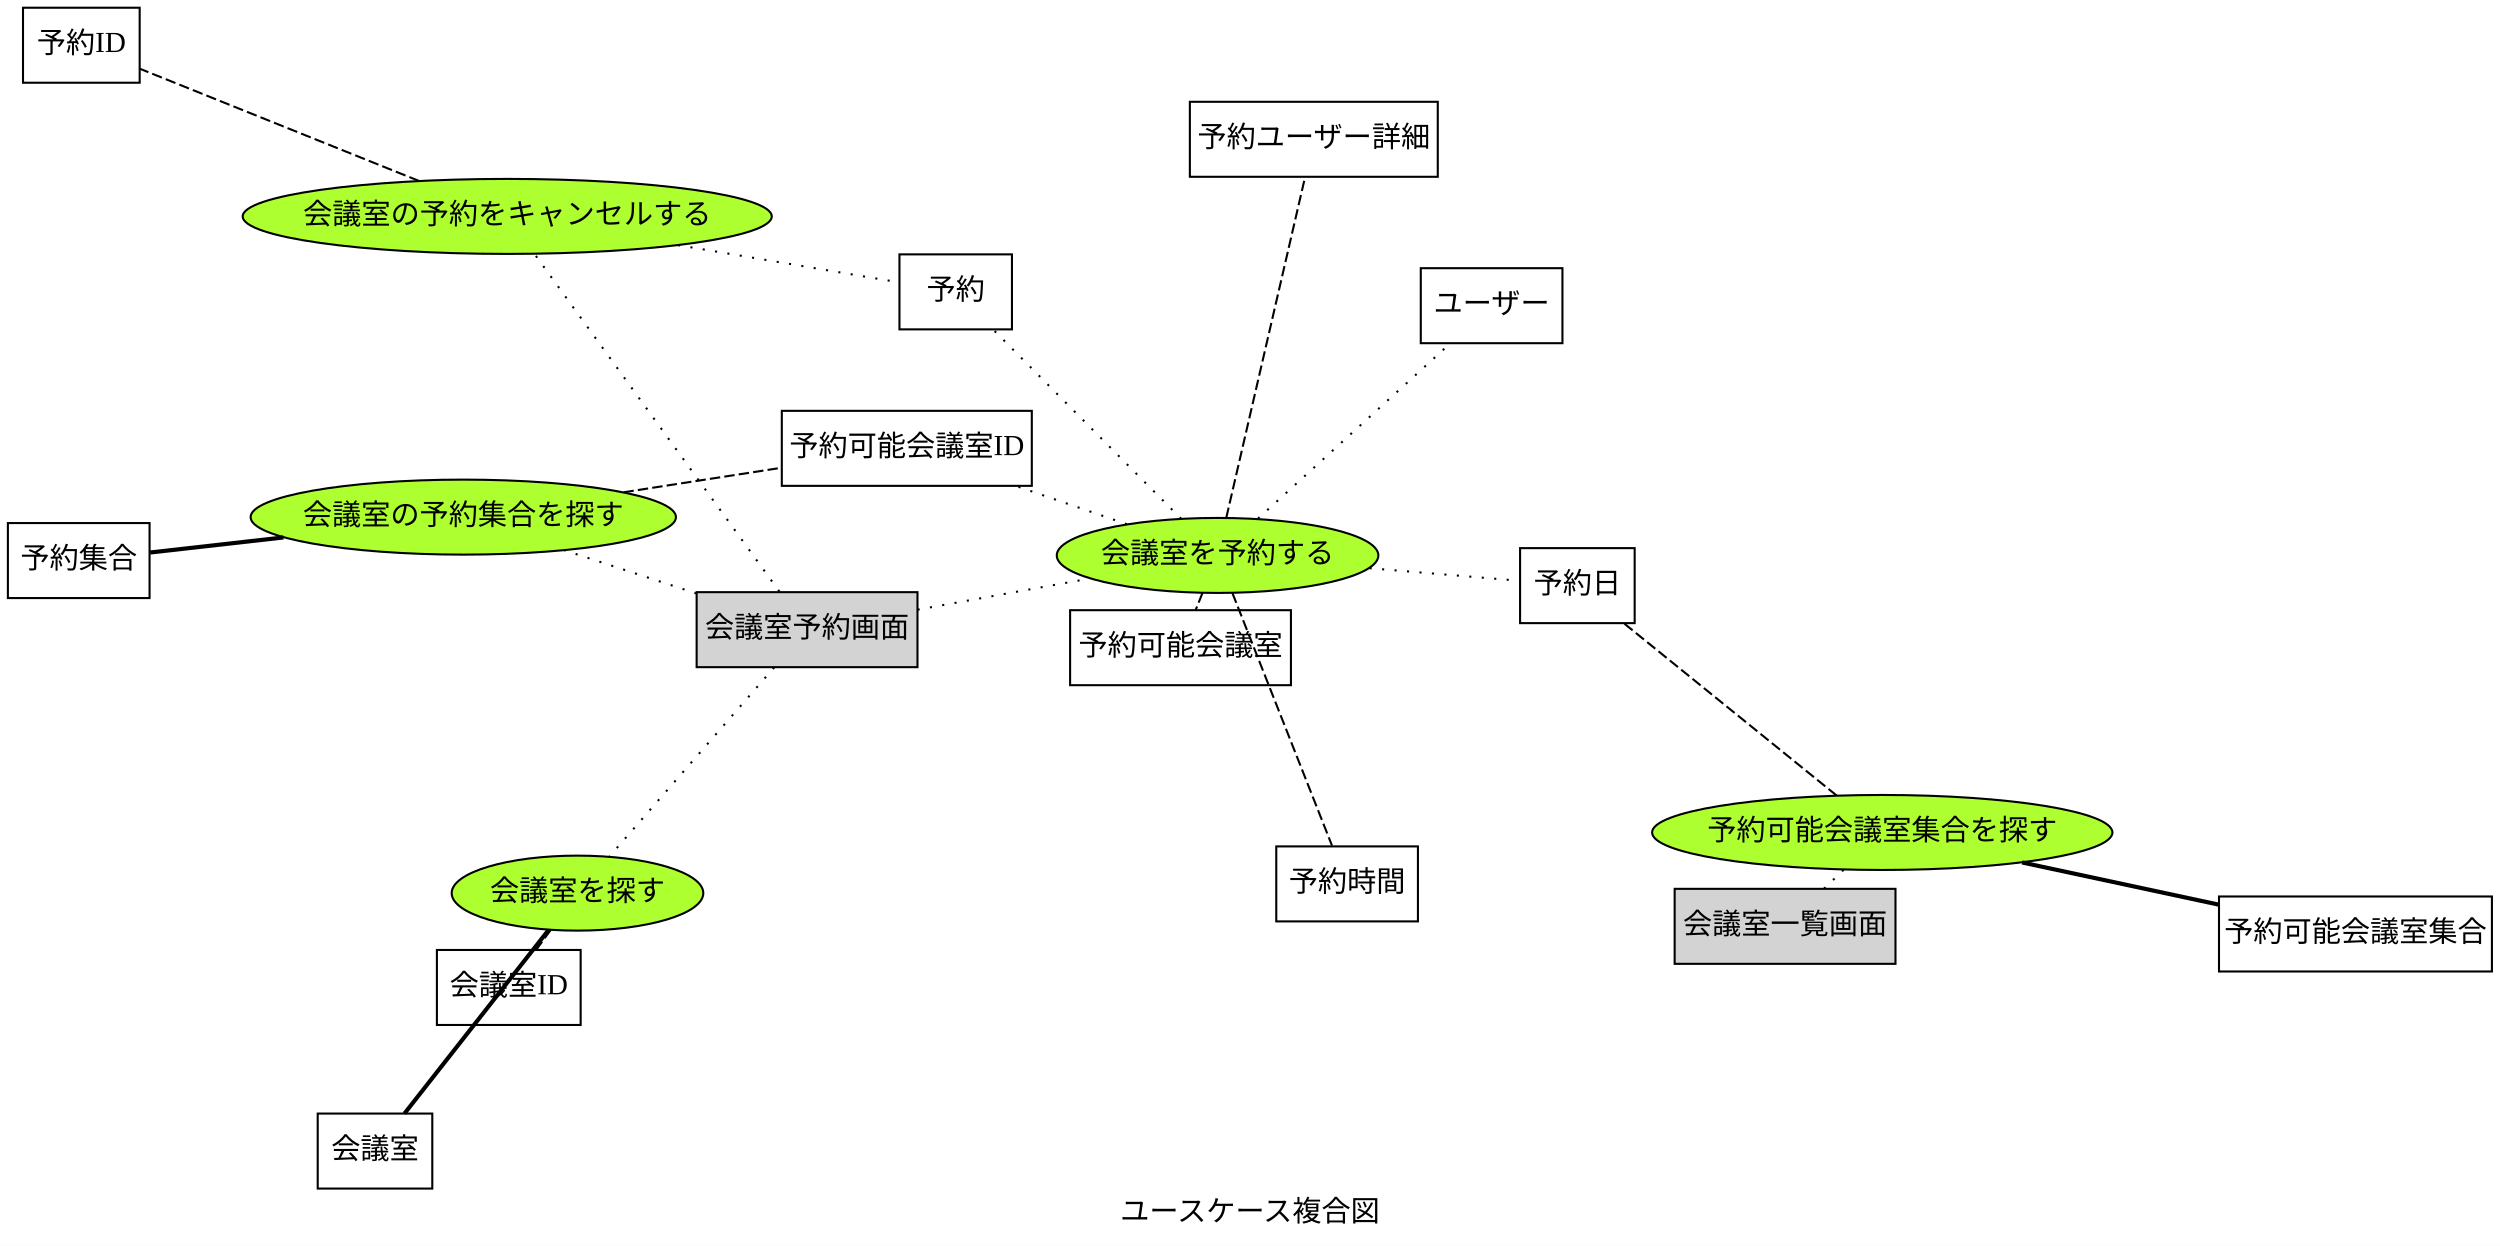
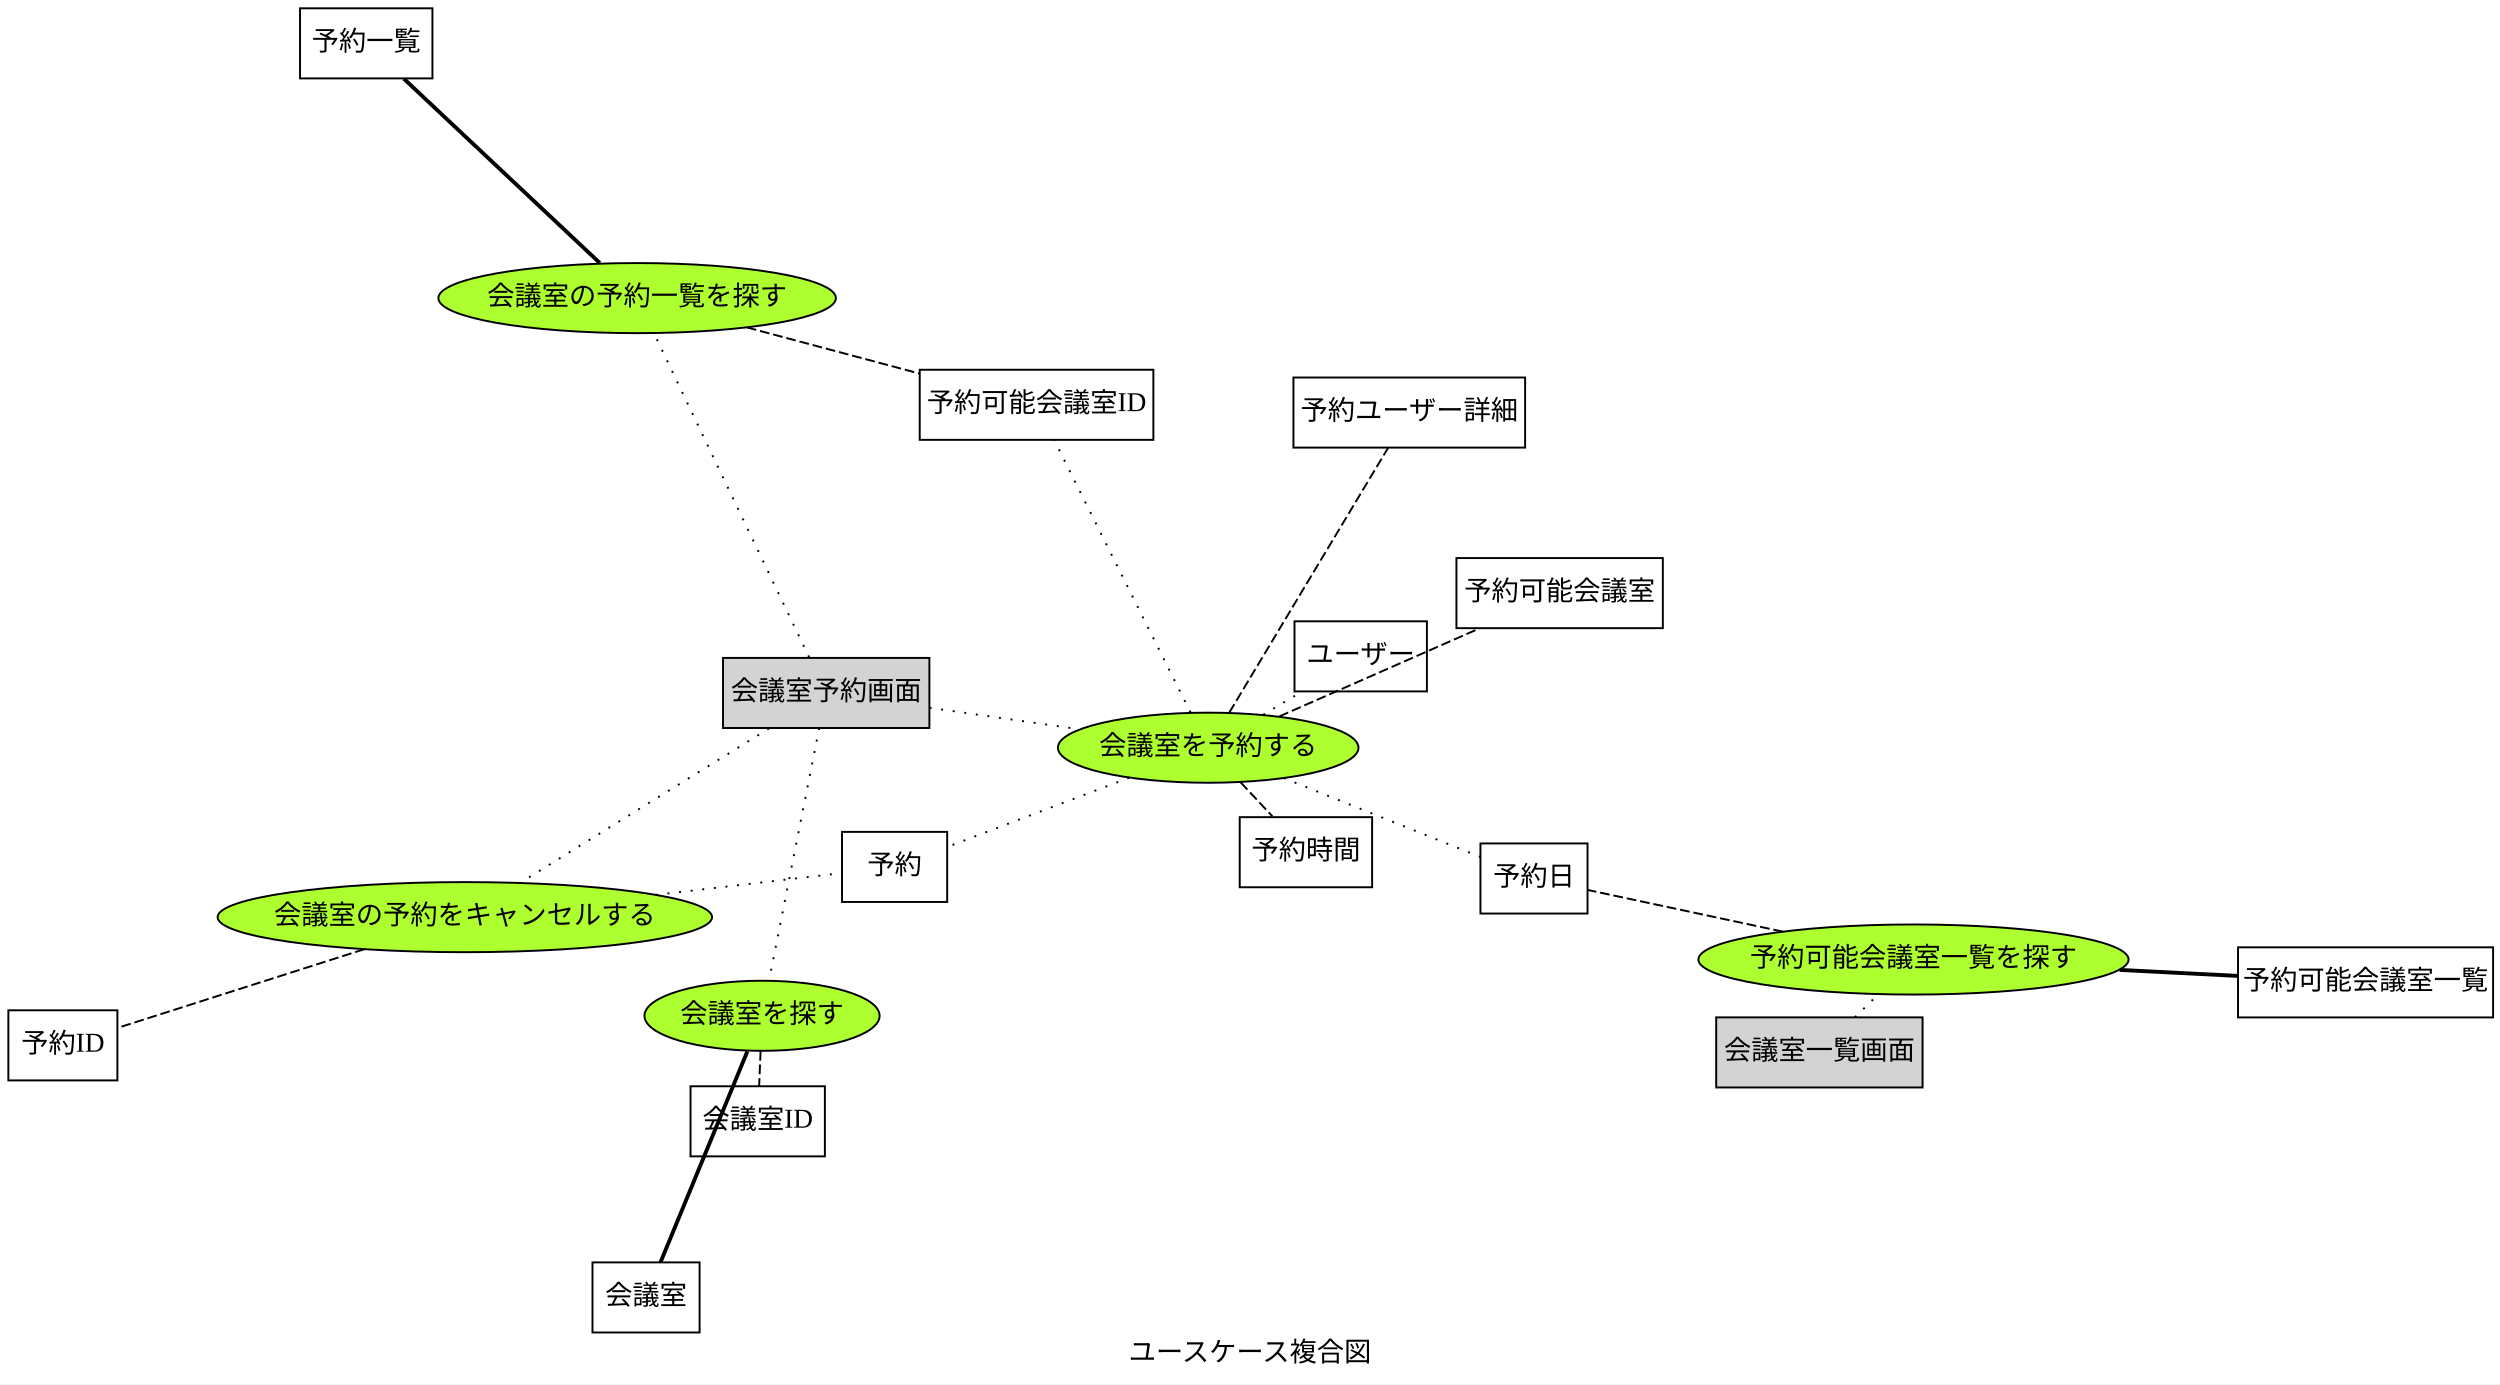
- <svg xmlns="http://www.w3.org/2000/svg" xmlns:xlink="http://www.w3.org/1999/xlink" width="1200px" height="598px" viewBox="0.00 0.00 1200.00 598.00">
-   <g id="graph0" class="graph" transform="scale(1.0 1.0) rotate(0) translate(4 571)">
-     <polygon fill="white" stroke="none" points="-4,27 -4,-571 1196,-571 1196,27 -4,27" />
-     <text text-anchor="middle" x="596" y="15.2" font-family="Times New Roman,serif" font-size="14.00">ユースケース複合図
+ <svg xmlns="http://www.w3.org/2000/svg" xmlns:xlink="http://www.w3.org/1999/xlink" width="1284px" height="711px" viewBox="0.00 0.00 1284.00 711.00">
+   <g id="graph0" class="graph" transform="scale(1.0 1.0) rotate(0) translate(4 684)">
+     <polygon fill="white" stroke="none" points="-4,27 -4,-684 1280,-684 1280,27 -4,27" />
+     <text text-anchor="middle" x="638" y="15.2" font-family="Times New Roman,serif" font-size="14.00">ユースケース複合図
        </text>
    <g id="node1" class="node">
      <g id="a_node1">
        <a xlink:href="https://github.com/system-sekkei/library/tree/master/src/main/java/mrs/application/coordinator/reservation/ReservationCoordinator.java" xlink:title="ReservationCoordinator.cancelReservedMeetingRoom(ReservationId)">
-           <ellipse fill="greenyellow" stroke="black" cx="239.475" cy="-467.123" rx="126.978" ry="18" />
-           <text text-anchor="middle" x="239.475" y="-463.423" font-family="Times New Roman,serif" font-size="14.00">会議室の予約をキャンセルする
+           <ellipse fill="greenyellow" stroke="black" cx="234.747" cy="-212.955" rx="126.978" ry="18" />
+           <text text-anchor="middle" x="234.747" y="-209.255" font-family="Times New Roman,serif" font-size="14.00">会議室の予約をキャンセルする
                    </text>
        </a>
      </g>
    </g>
    <g id="node2" class="node">
      <g id="a_node2">
        <a xlink:title="ReservationId">
-           <polygon fill="none" stroke="black" points="63.041,-567.291 7.041,-567.291 7.041,-531.291 63.041,-531.291 63.041,-567.291" />
-           <text text-anchor="middle" x="35.041" y="-545.591" font-family="Times New Roman,serif" font-size="14.00">予約ID
+           <polygon fill="none" stroke="black" points="56.293,-165.108 0.293,-165.108 0.293,-129.108 56.293,-129.108 56.293,-165.108" />
+           <text text-anchor="middle" x="28.293" y="-143.408" font-family="Times New Roman,serif" font-size="14.00">予約ID
                    </text>
        </a>
      </g>
    </g>
    <g id="edge1" class="edge">
-       <path fill="none" stroke="black" stroke-dasharray="5,2" d="M197.116,-484.148C157.001,-500.271 97.896,-524.028 63.247,-537.954" />
+       <path fill="none" stroke="black" stroke-dasharray="5,2" d="M183.182,-196.508C143.052,-183.709 88.888,-166.434 56.391,-156.07" />
    </g>
    <g id="node3" class="node">
      <g id="a_node3">
        <a xlink:title="Reservation">
-           <polygon fill="none" stroke="black" points="481.74,-448.902 427.74,-448.902 427.74,-412.902 481.74,-412.902 481.74,-448.902" />
-           <text text-anchor="middle" x="454.74" y="-427.202" font-family="Times New Roman,serif" font-size="14.00">予約
+           <polygon fill="none" stroke="black" points="482.467,-256.748 428.467,-256.748 428.467,-220.748 482.467,-220.748 482.467,-256.748" />
+           <text text-anchor="middle" x="455.467" y="-235.048" font-family="Times New Roman,serif" font-size="14.00">予約
                    </text>
        </a>
      </g>
    </g>
    <g id="edge2" class="edge">
-       <path fill="none" stroke="black" stroke-dasharray="1,5" d="M321.472,-453.326C359.017,-447.008 400.982,-439.947 427.609,-435.467" />
+       <path fill="none" stroke="black" stroke-dasharray="1,5" d="M332.843,-224.418C367.614,-228.482 404.029,-232.737 428.051,-235.545" />
    </g>
    <g id="node4" class="node">
      <g id="a_node4">
        <a xlink:title="ReservationsController">
-           <polygon fill="lightgray" stroke="black" points="436.388,-286.761 330.388,-286.761 330.388,-250.761 436.388,-250.761 436.388,-286.761" />
-           <text text-anchor="middle" x="383.388" y="-265.061" font-family="Times New Roman,serif" font-size="14.00">会議室予約画面
+           <polygon fill="lightgray" stroke="black" points="473.338,-346.097 367.338,-346.097 367.338,-310.097 473.338,-310.097 473.338,-346.097" />
+           <text text-anchor="middle" x="420.338" y="-324.397" font-family="Times New Roman,serif" font-size="14.00">会議室予約画面
                    </text>
        </a>
      </g>
    </g>
    <g id="edge3" class="edge">
-       <path fill="none" stroke="black" stroke-dasharray="1,5" d="M370.107,-287.066C342.621,-324.951 279.795,-411.548 252.516,-449.148" />
+       <path fill="none" stroke="black" stroke-dasharray="1,5" d="M390.931,-309.852C355.872,-288.102 297.692,-252.006 263.104,-230.547" />
    </g>
    <g id="node5" class="node">
      <g id="a_node5">
        <a xlink:href="https://github.com/system-sekkei/library/tree/master/src/main/java/mrs/application/coordinator/reservation/ReservationCoordinator.java" xlink:title="ReservationCoordinator.reserveMeetingRoom(ReservedTime, ReservableRoom, ReservationUserDetails)">
-           <ellipse fill="greenyellow" stroke="black" cx="580.432" cy="-304.393" rx="77.187" ry="18" />
-           <text text-anchor="middle" x="580.432" y="-300.693" font-family="Times New Roman,serif" font-size="14.00">会議室を予約する
+           <ellipse fill="greenyellow" stroke="black" cx="616.532" cy="-299.977" rx="77.187" ry="18" />
+           <text text-anchor="middle" x="616.532" y="-296.277" font-family="Times New Roman,serif" font-size="14.00">会議室を予約する
                    </text>
        </a>
      </g>
    </g>
    <g id="edge11" class="edge">
-       <path fill="none" stroke="black" stroke-dasharray="1,5" d="M436.451,-278.356C461.984,-282.974 492.735,-288.534 519.25,-293.329" />
+       <path fill="none" stroke="black" stroke-dasharray="1,5" d="M473.431,-320.487C497.149,-317.088 525.348,-313.046 550.418,-309.453" />
    </g>
    <g id="node12" class="node">
      <g id="a_node12">
        <a xlink:href="https://github.com/system-sekkei/library/tree/master/src/main/java/mrs/application/coordinator/reservation/ReservationCoordinator.java" xlink:title="ReservationCoordinator.searchMeetingRoom(RoomId)">
-           <ellipse fill="greenyellow" stroke="black" cx="273.196" cy="-142.298" rx="60.389" ry="18" />
-           <text text-anchor="middle" x="273.196" y="-138.598" font-family="Times New Roman,serif" font-size="14.00">会議室を探す
+           <ellipse fill="greenyellow" stroke="black" cx="387.378" cy="-162.295" rx="60.389" ry="18" />
+           <text text-anchor="middle" x="387.378" y="-158.595" font-family="Times New Roman,serif" font-size="14.00">会議室を探す
                    </text>
        </a>
      </g>
    </g>
    <g id="edge14" class="edge">
-       <path fill="none" stroke="black" stroke-dasharray="1,5" d="M367.6,-250.642C346.533,-226.464 309.469,-183.927 288.599,-159.976" />
+       <path fill="none" stroke="black" stroke-dasharray="1,5" d="M416.748,-310.037C410.408,-278.144 397.3,-212.21 390.963,-180.332" />
    </g>
    <g id="node18" class="node">
      <g id="a_node18">
        <a xlink:href="https://github.com/system-sekkei/library/tree/master/src/main/java/mrs/application/coordinator/reservation/ReservationCoordinator.java" xlink:title="ReservationCoordinator.searchReservations(ReservableRoomId)">
-           <ellipse fill="greenyellow" stroke="black" cx="218.38" cy="-322.781" rx="102.082" ry="18" />
-           <text text-anchor="middle" x="218.38" y="-319.081" font-family="Times New Roman,serif" font-size="14.00">会議室の予約集合を探す
+           <ellipse fill="greenyellow" stroke="black" cx="323.235" cy="-530.891" rx="102.082" ry="18" />
+           <text text-anchor="middle" x="323.235" y="-527.191" font-family="Times New Roman,serif" font-size="14.00">会議室の予約一覧を探す
                    </text>
        </a>
      </g>
    </g>
    <g id="edge20" class="edge">
-       <path fill="none" stroke="black" stroke-dasharray="1,5" d="M330.27,-286.15C309.92,-292.812 286.826,-300.373 266.926,-306.888" />
+       <path fill="none" stroke="black" stroke-dasharray="1,5" d="M411.55,-346.451C393.062,-385.061 350.342,-474.279 331.934,-512.725" />
    </g>
    <g id="edge7" class="edge">
-       <path fill="none" stroke="black" stroke-dasharray="1,5" d="M562.955,-321.983C539.211,-345.882 496.966,-388.401 472.882,-412.641" />
+       <path fill="none" stroke="black" stroke-dasharray="1,5" d="M575.888,-284.526C546.813,-273.473 508.456,-258.892 482.926,-249.187" />
    </g>
    <g id="node6" class="node">
      <g id="a_node6">
        <a xlink:title="ReservationUserDetails">
-           <polygon fill="none" stroke="black" points="686.134,-522.14 567.134,-522.14 567.134,-486.14 686.134,-486.14 686.134,-522.14" />
-           <text text-anchor="middle" x="626.634" y="-500.44" font-family="Times New Roman,serif" font-size="14.00">予約ユーザー詳細
+           <polygon fill="none" stroke="black" points="779.306,-490.111 660.306,-490.111 660.306,-454.111 779.306,-454.111 779.306,-490.111" />
+           <text text-anchor="middle" x="719.806" y="-468.411" font-family="Times New Roman,serif" font-size="14.00">予約ユーザー詳細
                    </text>
        </a>
      </g>
    </g>
    <g id="edge4" class="edge">
-       <path fill="none" stroke="black" stroke-dasharray="5,2" d="M584.613,-322.471C593.388,-360.405 613.633,-447.935 622.428,-485.958" />
+       <path fill="none" stroke="black" stroke-dasharray="5,2" d="M627.389,-318.073C647.224,-351.133 689.098,-420.928 708.94,-453.999" />
    </g>
    <g id="node7" class="node">
      <g id="a_node7">
        <a xlink:title="ReservableRoom">
-           <polygon fill="none" stroke="black" points="615.65,-278.11 509.65,-278.11 509.65,-242.11 615.65,-242.11 615.65,-278.11" />
-           <text text-anchor="middle" x="562.65" y="-256.41" font-family="Times New Roman,serif" font-size="14.00">予約可能会議室
+           <polygon fill="none" stroke="black" points="850.029,-397.375 744.029,-397.375 744.029,-361.375 850.029,-361.375 850.029,-397.375" />
+           <text text-anchor="middle" x="797.029" y="-375.675" font-family="Times New Roman,serif" font-size="14.00">予約可能会議室
                    </text>
        </a>
      </g>
    </g>
    <g id="edge5" class="edge">
-       <path fill="none" stroke="black" stroke-dasharray="5,2" d="M573.199,-286.381C572.122,-283.699 571.012,-280.934 569.934,-278.249" />
+       <path fill="none" stroke="black" stroke-dasharray="5,2" d="M653.058,-316.044C682.828,-329.14 724.861,-347.63 755.828,-361.252" />
    </g>
    <g id="node8" class="node">
      <g id="a_node8">
        <a xlink:title="ReservedTime">
-           <polygon fill="none" stroke="black" points="676.607,-164.726 608.607,-164.726 608.607,-128.726 676.607,-128.726 676.607,-164.726" />
-           <text text-anchor="middle" x="642.607" y="-143.026" font-family="Times New Roman,serif" font-size="14.00">予約時間
+           <polygon fill="none" stroke="black" points="700.722,-264.307 632.722,-264.307 632.722,-228.307 700.722,-228.307 700.722,-264.307" />
+           <text text-anchor="middle" x="666.722" y="-242.607" font-family="Times New Roman,serif" font-size="14.00">予約時間
                    </text>
        </a>
      </g>
    </g>
    <g id="edge6" class="edge">
-       <path fill="none" stroke="black" stroke-dasharray="5,2" d="M587.564,-286.306C599.494,-256.055 623.365,-195.521 635.366,-165.087" />
+       <path fill="none" stroke="black" stroke-dasharray="5,2" d="M633.244,-282.106C638.491,-276.495 644.291,-270.294 649.568,-264.651" />
    </g>
    <g id="node9" class="node">
      <g id="a_node9">
        <a xlink:title="User">
-           <polygon fill="none" stroke="black" points="745.973,-442.267 677.973,-442.267 677.973,-406.267 745.973,-406.267 745.973,-442.267" />
-           <text text-anchor="middle" x="711.973" y="-420.567" font-family="Times New Roman,serif" font-size="14.00">ユーザー
+           <polygon fill="none" stroke="black" points="728.855,-364.894 660.855,-364.894 660.855,-328.894 728.855,-328.894 728.855,-364.894" />
+           <text text-anchor="middle" x="694.855" y="-343.194" font-family="Times New Roman,serif" font-size="14.00">ユーザー
                    </text>
        </a>
      </g>
    </g>
    <g id="edge8" class="edge">
-       <path fill="none" stroke="black" stroke-dasharray="1,5" d="M599.841,-322.081C624.568,-344.615 667.084,-383.359 692.053,-406.114" />
+       <path fill="none" stroke="black" stroke-dasharray="1,5" d="M644.808,-316.915C651.293,-320.8 658.211,-324.944 664.769,-328.872" />
    </g>
    <g id="node10" class="node">
      <g id="a_node10">
        <a xlink:title="ReservableRoomId">
-           <polygon fill="none" stroke="black" points="491.269,-373.794 371.269,-373.794 371.269,-337.794 491.269,-337.794 491.269,-373.794" />
-           <text text-anchor="middle" x="431.269" y="-352.094" font-family="Times New Roman,serif" font-size="14.00">予約可能会議室ID
+           <polygon fill="none" stroke="black" points="588.372,-494.097 468.372,-494.097 468.372,-458.097 588.372,-458.097 588.372,-494.097" />
+           <text text-anchor="middle" x="528.372" y="-472.397" font-family="Times New Roman,serif" font-size="14.00">予約可能会議室ID
                    </text>
        </a>
      </g>
    </g>
    <g id="edge9" class="edge">
-       <path fill="none" stroke="black" stroke-dasharray="1,5" d="M536.887,-319.398C520.205,-325.147 501.001,-331.765 483.582,-337.767" />
+       <path fill="none" stroke="black" stroke-dasharray="1,5" d="M607.429,-318.161C590.492,-351.998 554.325,-424.25 537.425,-458.011" />
    </g>
    <g id="node11" class="node">
      <g id="a_node11">
        <a xlink:title="ReservedDate">
-           <polygon fill="none" stroke="black" points="780.638,-307.897 725.638,-307.897 725.638,-271.897 780.638,-271.897 780.638,-307.897" />
-           <text text-anchor="middle" x="753.138" y="-286.197" font-family="Times New Roman,serif" font-size="14.00">予約日
+           <polygon fill="none" stroke="black" points="811.358,-250.807 756.358,-250.807 756.358,-214.807 811.358,-214.807 811.358,-250.807" />
+           <text text-anchor="middle" x="783.858" y="-229.107" font-family="Times New Roman,serif" font-size="14.00">予約日
                    </text>
        </a>
      </g>
    </g>
    <g id="edge10" class="edge">
-       <path fill="none" stroke="black" stroke-dasharray="1,5" d="M653.424,-298.266C678.833,-296.134 705.824,-293.869 725.307,-292.233" />
+       <path fill="none" stroke="black" stroke-dasharray="1,5" d="M655.34,-284.398C686.234,-271.996 728.713,-254.944 756.228,-243.899" />
    </g>
    <g id="node14" class="node">
      <g id="a_node14">
        <a xlink:title="RoomId">
-           <polygon fill="none" stroke="black" points="274.712,-115.013 205.712,-115.013 205.712,-79.013 274.712,-79.013 274.712,-115.013" />
-           <text text-anchor="middle" x="240.212" y="-93.312" font-family="Times New Roman,serif" font-size="14.00">会議室ID
+           <polygon fill="none" stroke="black" points="419.655,-126.094 350.655,-126.094 350.655,-90.094 419.655,-90.094 419.655,-126.094" />
+           <text text-anchor="middle" x="385.155" y="-104.394" font-family="Times New Roman,serif" font-size="14.00">会議室ID
                    </text>
        </a>
      </g>
    </g>
    <g id="edge13" class="edge">
-       <path fill="none" stroke="black" stroke-dasharray="5,2" d="M260.349,-124.66C258.106,-121.58 255.768,-118.371 253.513,-115.275" />
+       <path fill="none" stroke="black" stroke-dasharray="5,2" d="M386.637,-144.247C386.4,-138.458 386.137,-132.045 385.899,-126.248" />
    </g>
    <g id="node13" class="node">
      <g id="a_node13">
        <a xlink:title="MeetingRoom">
-           <polygon fill="none" stroke="black" points="203.499,-36.489 148.499,-36.489 148.499,-0.489 203.499,-0.489 203.499,-36.489" />
-           <text text-anchor="middle" x="175.999" y="-14.789" font-family="Times New Roman,serif" font-size="14.00">会議室
+           <polygon fill="none" stroke="black" points="355.304,-35.636 300.304,-35.636 300.304,0.364 355.304,0.364 355.304,-35.636" />
+           <text text-anchor="middle" x="327.804" y="-13.936" font-family="Times New Roman,serif" font-size="14.00">会議室
                    </text>
        </a>
      </g>
    </g>
    <g id="edge12" class="edge">
-       <path fill="none" stroke="black" stroke-width="2" d="M190.132,-36.492C208.665,-60.099 240.976,-101.257 259.36,-124.674" />
+       <path fill="none" stroke="black" stroke-width="2" d="M335.228,-35.665C346.644,-63.385 368.387,-116.182 379.859,-144.039" />
    </g>
    <g id="node15" class="node">
      <g id="a_node15">
        <a xlink:href="https://github.com/system-sekkei/library/tree/master/src/main/java/mrs/application/coordinator/reservation/ReservationCoordinator.java" xlink:title="ReservationCoordinator.searchReservableRooms(ReservedDate)">
-           <ellipse fill="greenyellow" stroke="black" cx="899.486" cy="-171.415" rx="110.48" ry="18" />
-           <text text-anchor="middle" x="899.486" y="-167.715" font-family="Times New Roman,serif" font-size="14.00">予約可能会議室集合を探す
+           <ellipse fill="greenyellow" stroke="black" cx="978.766" cy="-191.192" rx="110.48" ry="18" />
+           <text text-anchor="middle" x="978.766" y="-187.492" font-family="Times New Roman,serif" font-size="14.00">予約可能会議室一覧を探す
                    </text>
        </a>
      </g>
    </g>
    <g id="edge16" class="edge">
-       <path fill="none" stroke="black" stroke-dasharray="5,2" d="M877.576,-189.153C850.146,-211.36 803.401,-249.204 775.679,-271.648" />
+       <path fill="none" stroke="black" stroke-dasharray="5,2" d="M911.69,-205.513C877.333,-212.849 837.38,-221.379 811.409,-226.924" />
    </g>
    <g id="node16" class="node">
      <g id="a_node16">
        <a xlink:title="ReservableRooms">
-           <polygon fill="none" stroke="black" points="1192.12,-140.686 1061.12,-140.686 1061.12,-104.686 1192.12,-104.686 1192.12,-140.686" />
-           <text text-anchor="middle" x="1126.62" y="-118.986" font-family="Times New Roman,serif" font-size="14.00">予約可能会議室集合
+           <polygon fill="none" stroke="black" points="1276.45,-197.454 1145.45,-197.454 1145.45,-161.454 1276.45,-161.454 1276.45,-197.454" />
+           <text text-anchor="middle" x="1210.95" y="-175.754" font-family="Times New Roman,serif" font-size="14.00">予約可能会議室一覧
                    </text>
        </a>
      </g>
    </g>
    <g id="edge15" class="edge">
-       <path fill="none" stroke="black" stroke-width="2" d="M1060.92,-136.78C1031.31,-143.133 996.389,-150.625 966.611,-157.014" />
+       <path fill="none" stroke="black" stroke-width="2" d="M1145.35,-182.771C1126.44,-183.727 1105.31,-184.795 1084.62,-185.841" />
    </g>
    <g id="node17" class="node">
      <g id="a_node17">
        <a xlink:title="RoomsController">
-           <polygon fill="lightgray" stroke="black" points="905.833,-144.358 799.833,-144.358 799.833,-108.358 905.833,-108.358 905.833,-144.358" />
-           <text text-anchor="middle" x="852.833" y="-122.658" font-family="Times New Roman,serif" font-size="14.00">会議室一覧画面
+           <polygon fill="lightgray" stroke="black" points="983.437,-161.48 877.437,-161.48 877.437,-125.48 983.437,-125.48 983.437,-161.48" />
+           <text text-anchor="middle" x="930.437" y="-139.78" font-family="Times New Roman,serif" font-size="14.00">会議室一覧画面
                    </text>
        </a>
      </g>
    </g>
    <g id="edge17" class="edge">
-       <path fill="none" stroke="black" stroke-dasharray="1,5" d="M871.54,-144.425C874.683,-147.461 877.943,-150.609 881.079,-153.637" />
+       <path fill="none" stroke="black" stroke-dasharray="1,5" d="M948.708,-161.518C952.557,-165.318 956.619,-169.327 960.469,-173.128" />
    </g>
    <g id="edge19" class="edge">
-       <path fill="none" stroke="black" stroke-dasharray="5,2" d="M295.238,-334.699C320.249,-338.578 347.628,-342.823 371.224,-346.483" />
+       <path fill="none" stroke="black" stroke-dasharray="5,2" d="M379.561,-515.846C407.078,-508.496 440.213,-499.645 468.223,-492.163" />
    </g>
    <g id="node19" class="node">
      <g id="a_node19">
        <a xlink:title="Reservations">
-           <polygon fill="none" stroke="black" points="67.786,-319.93 -0.214,-319.93 -0.214,-283.93 67.786,-283.93 67.786,-319.93" />
-           <text text-anchor="middle" x="33.786" y="-298.23" font-family="Times New Roman,serif" font-size="14.00">予約集合
+           <polygon fill="none" stroke="black" points="218.099,-679.735 150.099,-679.735 150.099,-643.735 218.099,-643.735 218.099,-679.735" />
+           <text text-anchor="middle" x="184.099" y="-658.035" font-family="Times New Roman,serif" font-size="14.00">予約一覧
                    </text>
        </a>
      </g>
    </g>
    <g id="edge18" class="edge">
-       <path fill="none" stroke="black" stroke-width="2" d="M68.074,-305.803C86.216,-307.852 109.386,-310.469 132.072,-313.032" />
+       <path fill="none" stroke="black" stroke-width="2" d="M203.445,-643.542C230.028,-618.544 277.557,-573.847 304.053,-548.93" />
    </g>
  </g>
</svg>
